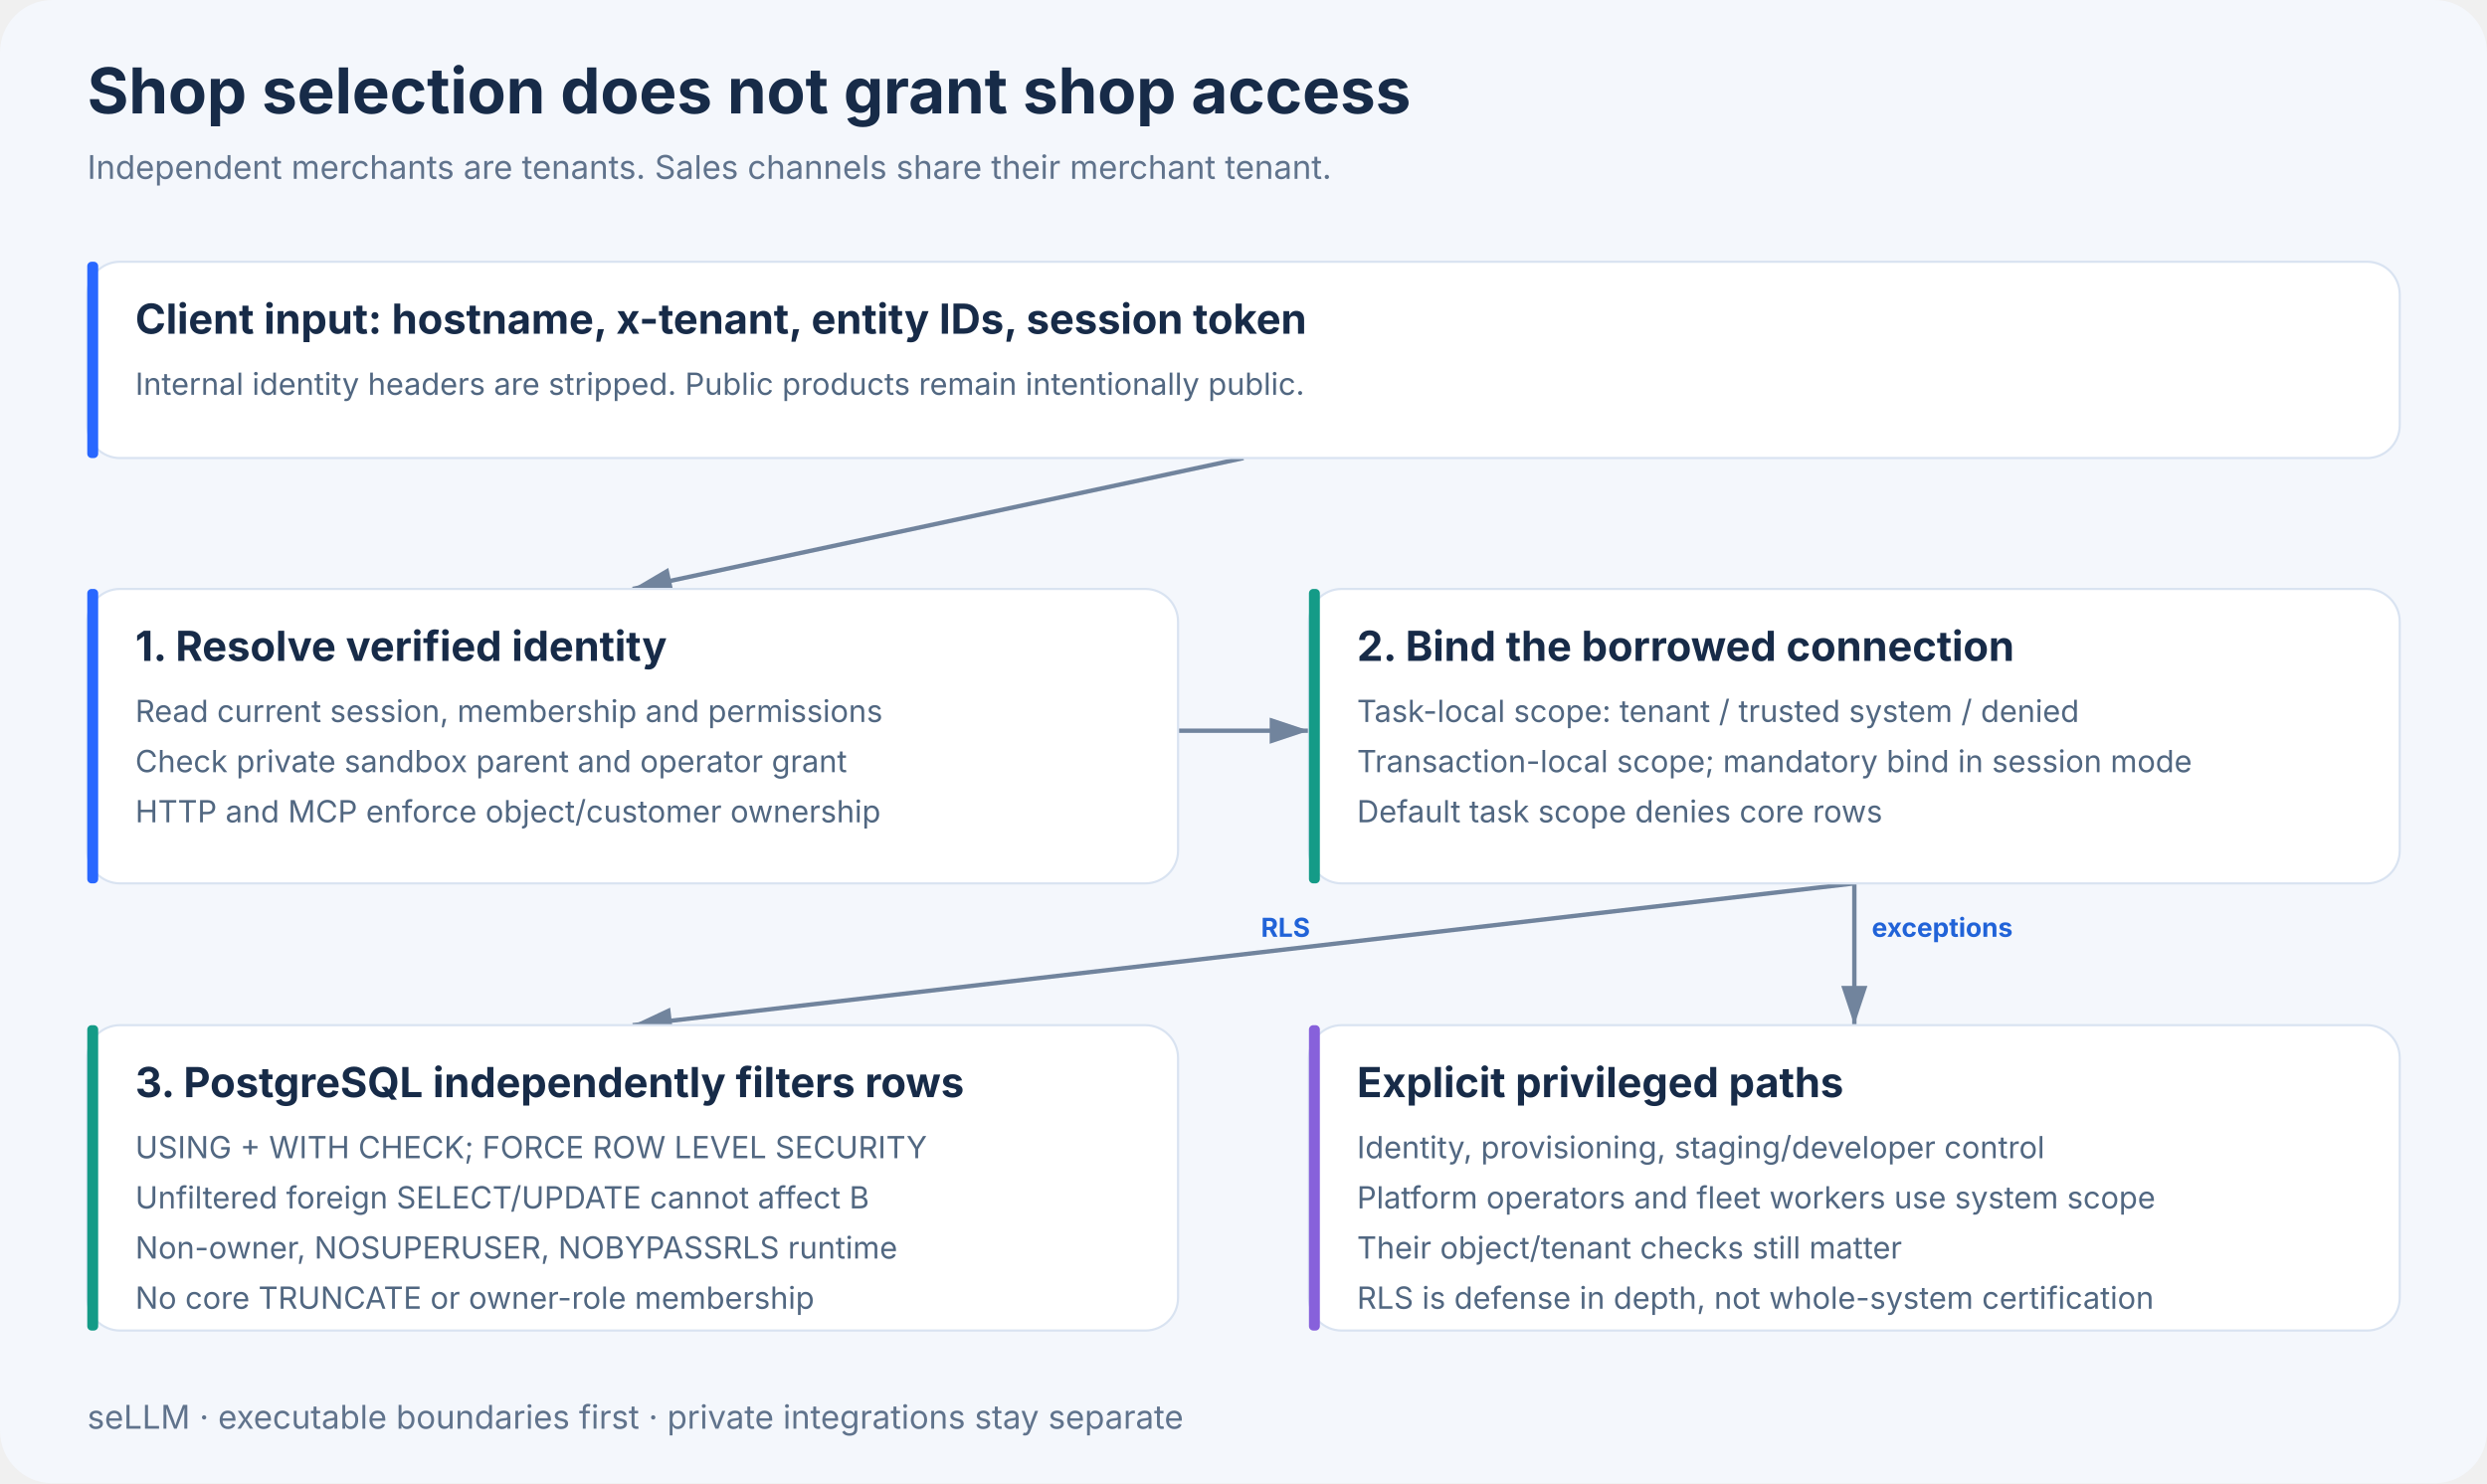
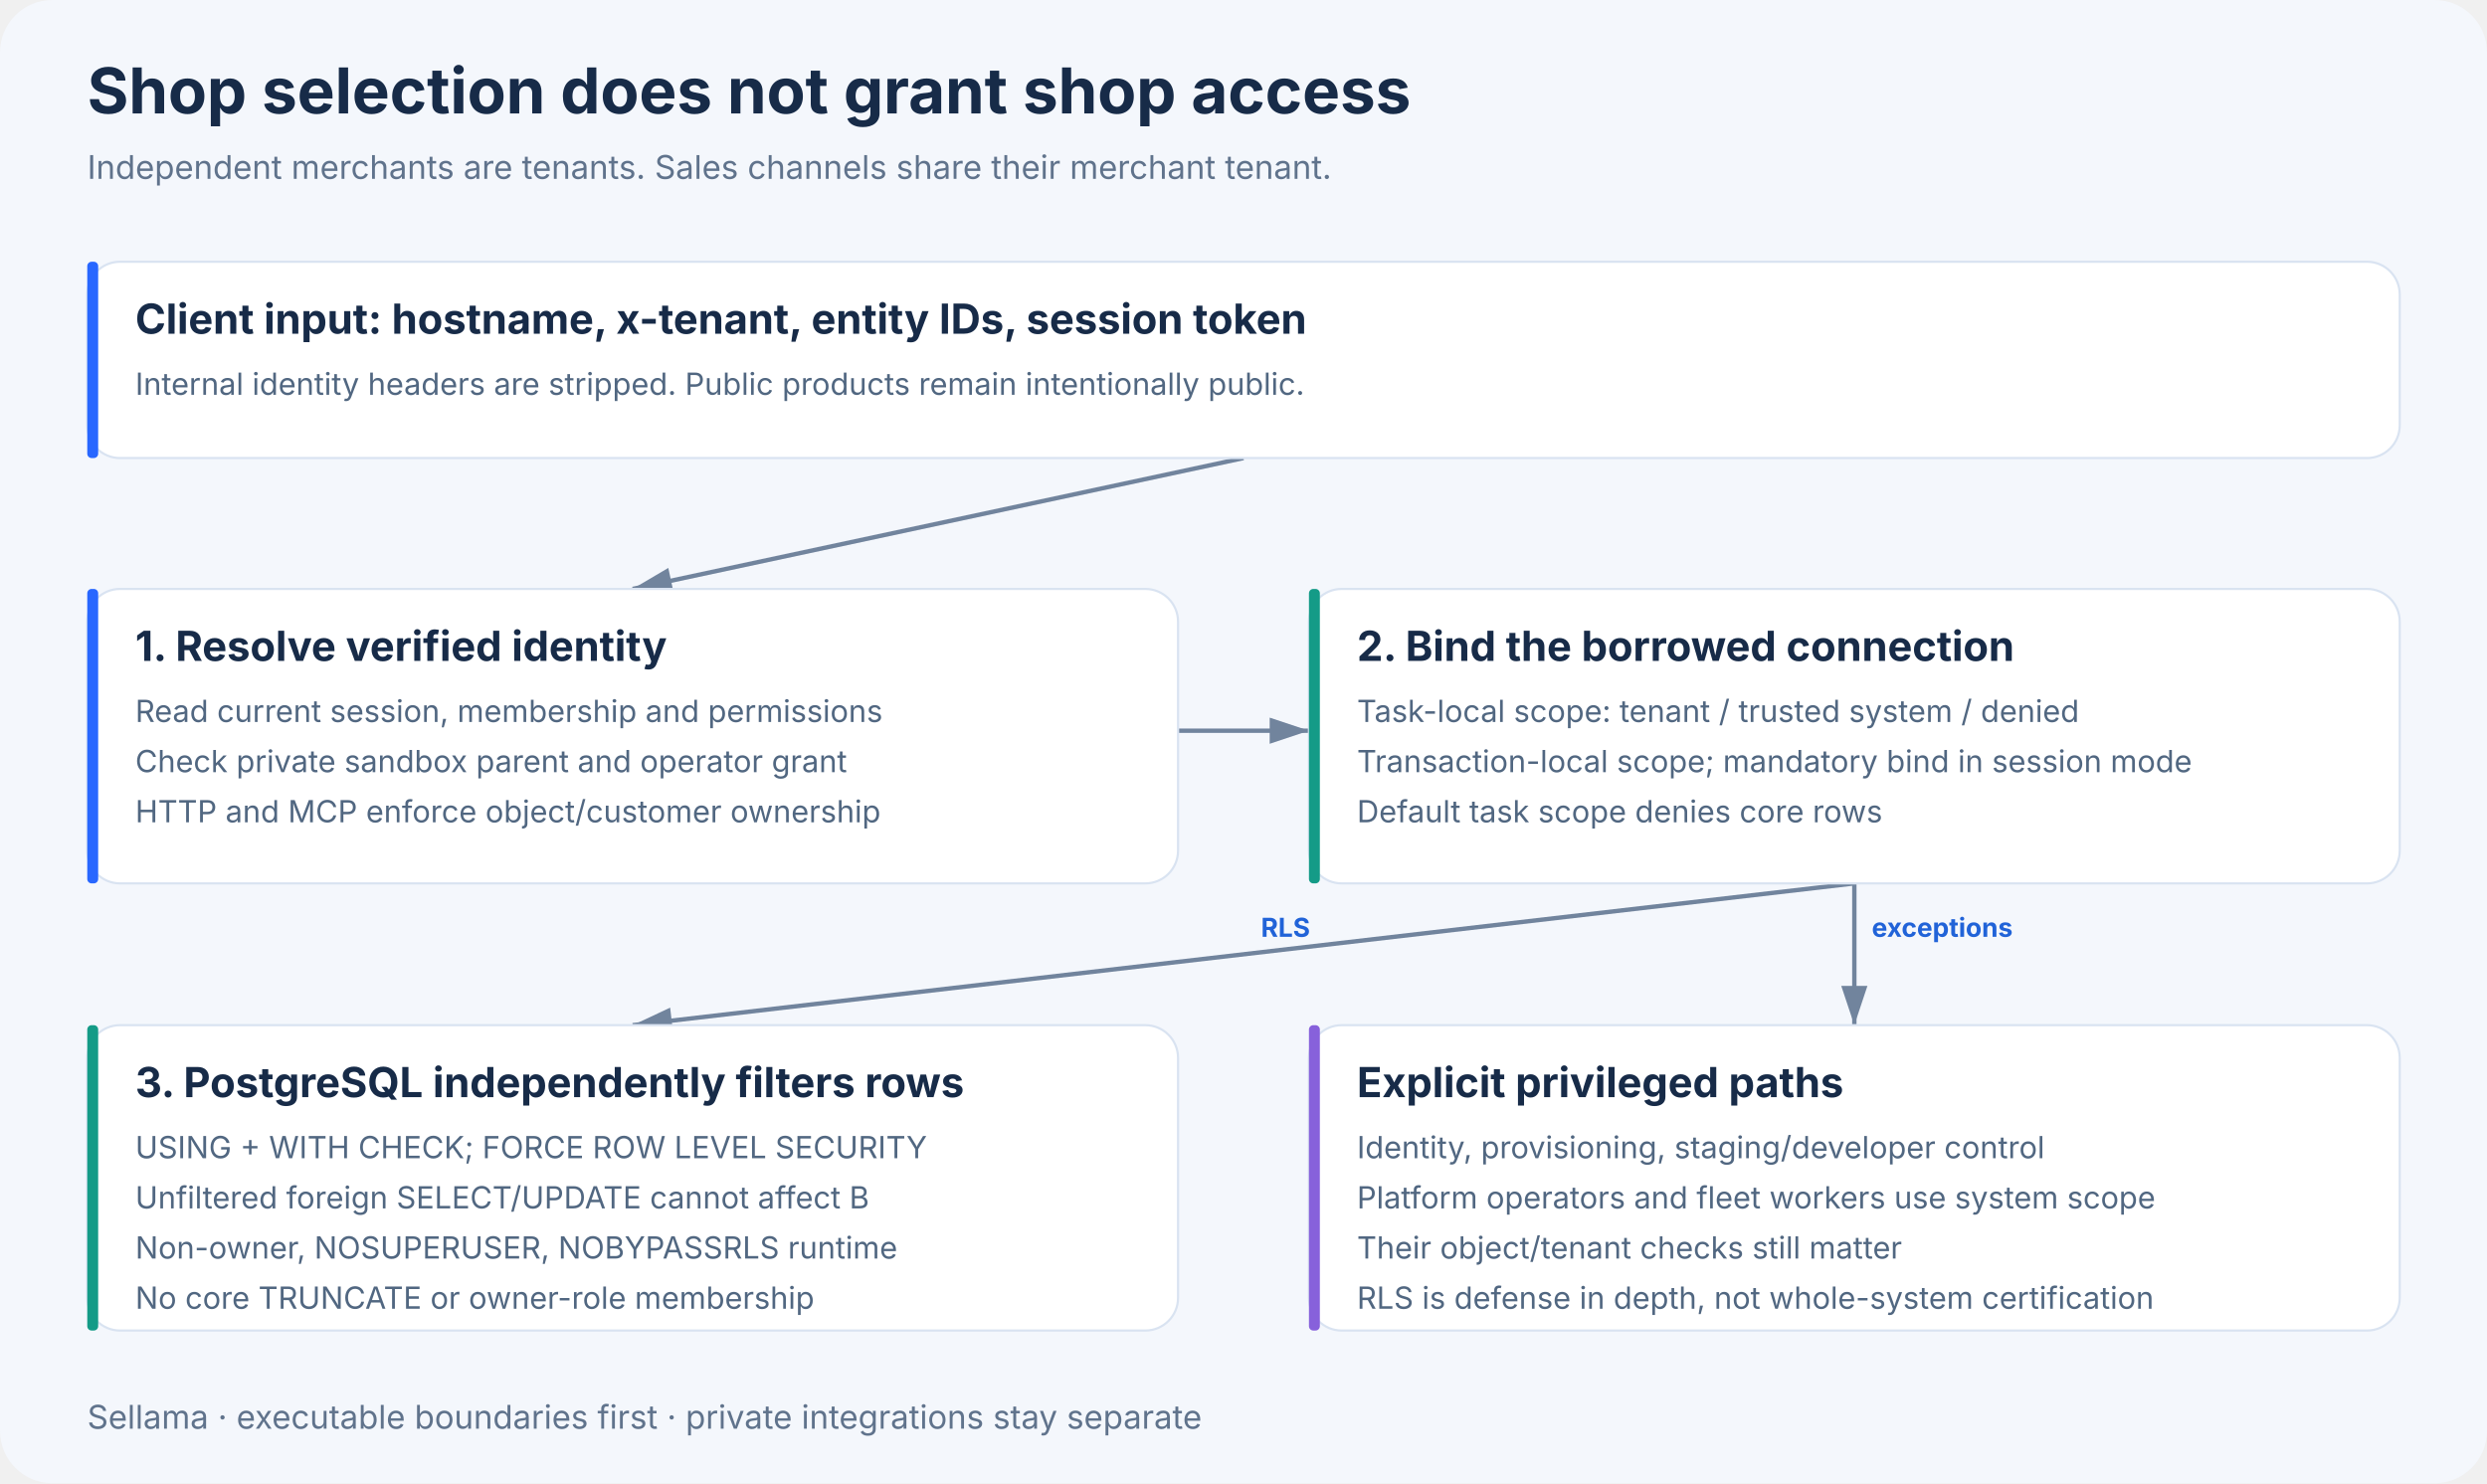
<svg xmlns="http://www.w3.org/2000/svg" viewBox="0 0 1140 680" role="img" aria-labelledby="title description">
  <defs>
    <marker id="arrow" markerWidth="10" markerHeight="10" refX="9" refY="3" orient="auto" markerUnits="strokeWidth">
      <path d="M0,0 L0,6 L9,3 z" fill="#71849d" />
    </marker>
  </defs>
  <rect width="1140" height="680" rx="24" fill="#f4f7fc" />
  <style>text{font-family:Inter,system-ui,sans-serif}.title{font-size:29px;font-weight:700;fill:#172b48}.sub{font-size:15px;fill:#60738c}.head{font-size:19px;font-weight:650;fill:#172b48}.line{font-size:14px;fill:#516781}.tag{font-size:12px;fill:#2163d8;font-weight:650}</style>
  <text x="40" y="52" class="title">Shop selection does not grant shop access</text>
  <text x="40" y="82" class="sub">Independent merchants are tenants. Sales channels share their merchant tenant.</text>
  <path d="M570 210 L290 270" stroke="#71849d" stroke-width="2" fill="none" marker-end="url(#arrow)" />
  <path d="M540 335 L600 335" stroke="#71849d" stroke-width="2" fill="none" marker-end="url(#arrow)" />
  <path d="M850 405 L290 470" stroke="#71849d" stroke-width="2" fill="none" marker-end="url(#arrow)" />
  <text x="578.0" y="429.5" class="tag">RLS</text>
  <path d="M850 405 L850 470" stroke="#71849d" stroke-width="2" fill="none" marker-end="url(#arrow)" />
  <text x="858.0" y="429.5" class="tag">exceptions</text>
  <rect x="40" y="120" width="1060" height="90" rx="15" fill="white" stroke="#d9e3f1" />
  <rect x="40" y="120" width="5" height="90" rx="2" fill="#2867ff" />
  <text x="62" y="153" class="head">Client input: hostname, x-tenant, entity IDs, session token</text>
  <text x="62" y="181" class="line">Internal identity headers are stripped. Public products remain intentionally public.</text>
  <rect x="40" y="270" width="500" height="135" rx="15" fill="white" stroke="#d9e3f1" />
  <rect x="40" y="270" width="5" height="135" rx="2" fill="#2867ff" />
  <text x="62" y="303" class="head">1. Resolve verified identity</text>
  <text x="62" y="331" class="line">Read current session, membership and permissions</text>
  <text x="62" y="354" class="line">Check private sandbox parent and operator grant</text>
  <text x="62" y="377" class="line">HTTP and MCP enforce object/customer ownership</text>
  <rect x="600" y="270" width="500" height="135" rx="15" fill="white" stroke="#d9e3f1" />
  <rect x="600" y="270" width="5" height="135" rx="2" fill="#149b87" />
  <text x="622" y="303" class="head">2. Bind the borrowed connection</text>
  <text x="622" y="331" class="line">Task-local scope: tenant / trusted system / denied</text>
  <text x="622" y="354" class="line">Transaction-local scope; mandatory bind in session mode</text>
  <text x="622" y="377" class="line">Default task scope denies core rows</text>
  <rect x="40" y="470" width="500" height="140" rx="15" fill="white" stroke="#d9e3f1" />
  <rect x="40" y="470" width="5" height="140" rx="2" fill="#149b87" />
  <text x="62" y="503" class="head">3. PostgreSQL independently filters rows</text>
  <text x="62" y="531" class="line">USING + WITH CHECK; FORCE ROW LEVEL SECURITY</text>
  <text x="62" y="554" class="line">Unfiltered foreign SELECT/UPDATE cannot affect B</text>
  <text x="62" y="577" class="line">Non-owner, NOSUPERUSER, NOBYPASSRLS runtime</text>
  <text x="62" y="600" class="line">No core TRUNCATE or owner-role membership</text>
  <rect x="600" y="470" width="500" height="140" rx="15" fill="white" stroke="#d9e3f1" />
  <rect x="600" y="470" width="5" height="140" rx="2" fill="#8761db" />
  <text x="622" y="503" class="head">Explicit privileged paths</text>
  <text x="622" y="531" class="line">Identity, provisioning, staging/developer control</text>
  <text x="622" y="554" class="line">Platform operators and fleet workers use system scope</text>
  <text x="622" y="577" class="line">Their object/tenant checks still matter</text>
  <text x="622" y="600" class="line">RLS is defense in depth, not whole-system certification</text>
-   <text x="40" y="655" class="sub">seLLM · executable boundaries first · private integrations stay separate</text>
+   <text x="40" y="655" class="sub">Sellama · executable boundaries first · private integrations stay separate</text>
</svg>
